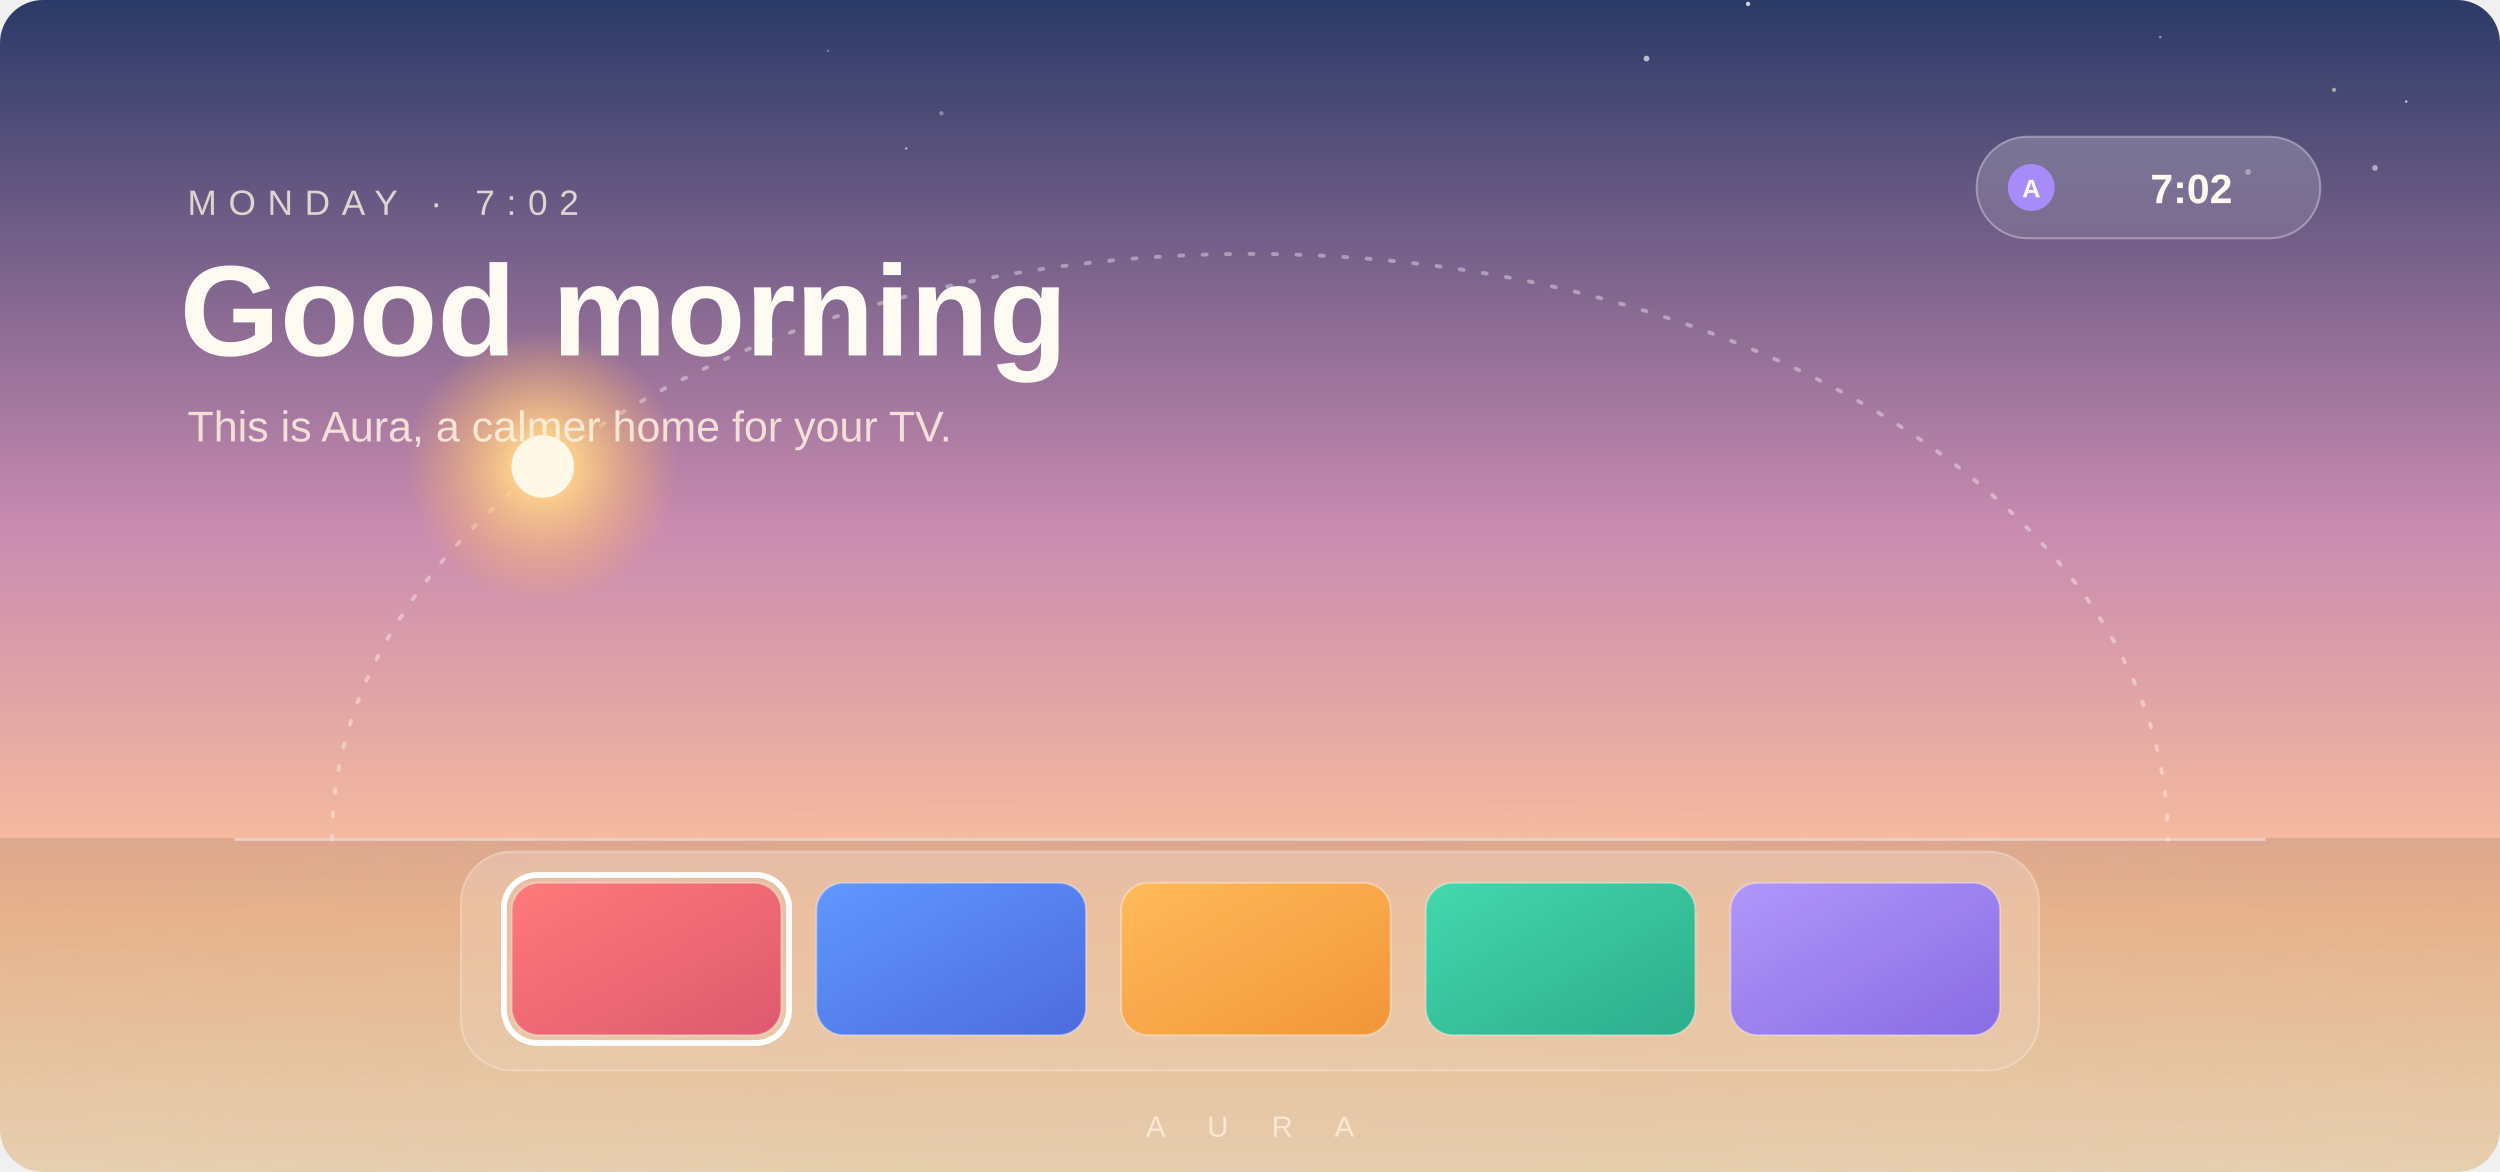
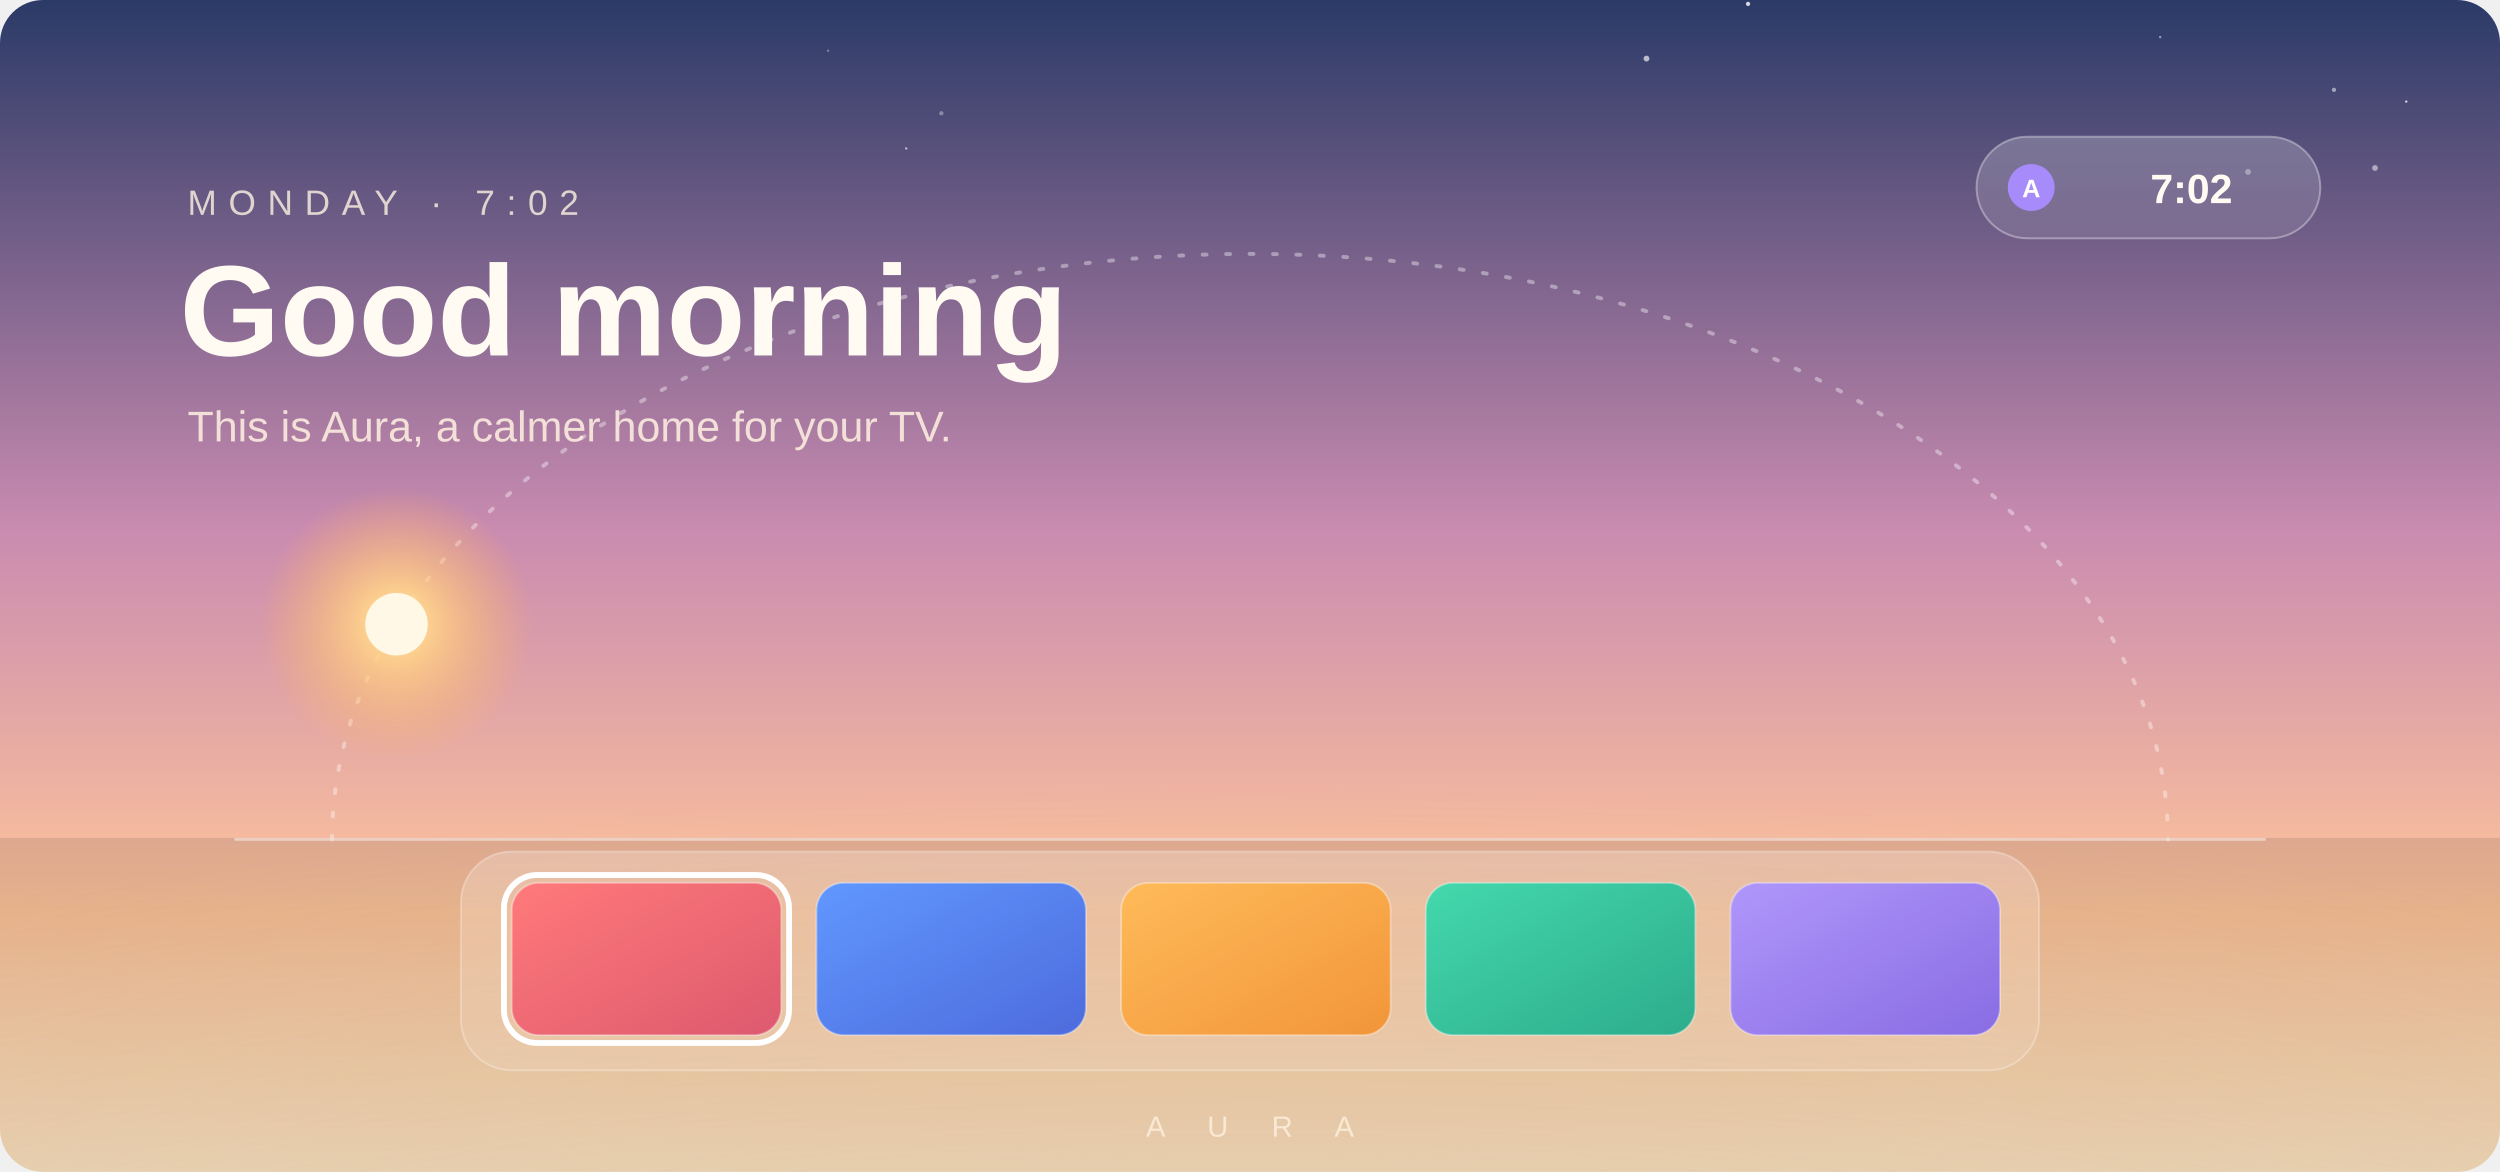
<svg xmlns="http://www.w3.org/2000/svg" viewBox="0 0 1280 600" width="1280" height="600" role="img" aria-label="Aura says Good morning: a calmer home for your TV">
  <defs>
    <linearGradient id="sky" x1="0" y1="0" x2="0" y2="1">
      <stop offset="0" stop-color="#2b3a67" />
      <stop offset=".45" stop-color="#c98bb0" />
      <stop offset=".78" stop-color="#ffc59a" />
      <stop offset="1" stop-color="#ffe7c6" />
    </linearGradient>
    <radialGradient id="halo">
      <stop offset="0" stop-color="#fff6dc" />
      <stop offset=".25" stop-color="#ffd38a" stop-opacity=".9" />
      <stop offset="1" stop-color="#ffb35c" stop-opacity="0" />
    </radialGradient>
    <radialGradient id="flood" cx=".5" cy="1" r=".8">
      <stop offset="0" stop-color="#ffd7a8" stop-opacity=".55" />
      <stop offset="1" stop-color="#ffd7a8" stop-opacity="0" />
    </radialGradient>
    <linearGradient id="glass" x1="0" y1="0" x2="0" y2="1">
      <stop offset="0" stop-color="#fff" stop-opacity=".22" />
      <stop offset="1" stop-color="#fff" stop-opacity=".08" />
    </linearGradient>
    <linearGradient id="t0" x1="0" y1="0" x2="1" y2="1">
      <stop offset="0" stop-color="#ff6b6b" />
      <stop offset="1" stop-color="#d9485f" />
    </linearGradient>
    <linearGradient id="t1" x1="0" y1="0" x2="1" y2="1">
      <stop offset="0" stop-color="#4f8cff" />
      <stop offset="1" stop-color="#3a5bd9" />
    </linearGradient>
    <linearGradient id="t2" x1="0" y1="0" x2="1" y2="1">
      <stop offset="0" stop-color="#ffb347" />
      <stop offset="1" stop-color="#f08a24" />
    </linearGradient>
    <linearGradient id="t3" x1="0" y1="0" x2="1" y2="1">
      <stop offset="0" stop-color="#2fd4a3" />
      <stop offset="1" stop-color="#16a37f" />
    </linearGradient>
    <linearGradient id="t4" x1="0" y1="0" x2="1" y2="1">
      <stop offset="0" stop-color="#a78bfa" />
      <stop offset="1" stop-color="#7c5ce0" />
    </linearGradient>
    <clipPath id="clip">
      <rect width="1280" height="600" rx="22" />
    </clipPath>
  </defs>
  <g clip-path="url(#clip)">
    <rect width="1280" height="600" fill="url(#sky)" />
    <circle cx="424" cy="26" r="0.6" fill="#fff" opacity="0.35">
      <animate attributeName="opacity" values="0.35;0.09;0.35" dur="4s" begin="0.0s" repeatCount="indefinite" />
    </circle>
    <circle cx="1195" cy="46" r="1.1" fill="#fff" opacity="0.50" />
    <circle cx="843" cy="30" r="1.5" fill="#fff" opacity="0.65">
      <animate attributeName="opacity" values="0.65;0.16;0.65" dur="6s" begin="1.2s" repeatCount="indefinite" />
    </circle>
    <circle cx="1232" cy="52" r="0.6" fill="#fff" opacity="0.80" />
    <circle cx="482" cy="58" r="1.1" fill="#fff" opacity="0.35">
      <animate attributeName="opacity" values="0.35;0.09;0.35" dur="8s" begin="2.4s" repeatCount="indefinite" />
    </circle>
    <circle cx="1216" cy="86" r="1.5" fill="#fff" opacity="0.50" />
    <circle cx="464" cy="76" r="0.6" fill="#fff" opacity="0.65">
      <animate attributeName="opacity" values="0.65;0.16;0.65" dur="5s" begin="3.6s" repeatCount="indefinite" />
    </circle>
    <circle cx="895" cy="2" r="1.1" fill="#fff" opacity="0.80" />
    <circle cx="1151" cy="88" r="1.5" fill="#fff" opacity="0.35">
      <animate attributeName="opacity" values="0.35;0.09;0.35" dur="7s" begin="0.6s" repeatCount="indefinite" />
    </circle>
    <circle cx="1106" cy="19" r="0.6" fill="#fff" opacity="0.50" />
    <ellipse cx="640" cy="600" rx="900" ry="330" fill="url(#flood)">
      <animate attributeName="opacity" values=".6;1;.6" dur="12s" repeatCount="indefinite" />
    </ellipse>
    <path d="M170 430 A470 300 0 0 1 1110 430" fill="none" stroke="#fff" stroke-opacity=".38" stroke-width="2" stroke-dasharray="2 10" stroke-linecap="round" />
-     <g transform="translate(277.9 238.8)">
-       <animateTransform attributeName="transform" type="translate" values="170.0 430.0;170.4 417.0;171.8 404.1;173.9 391.2;177.0 378.4;180.9 365.7;185.7 353.1;191.3 340.7;197.8 328.4;205.1 316.3;213.2 304.4;222.1 292.8;231.7 281.4;242.2 270.2;253.4 259.4;265.3 248.9;277.9 238.8" dur="5s" fill="freeze" calcMode="spline" keyTimes="0;0.062;0.125;0.188;0.25;0.312;0.375;0.438;0.5;0.562;0.625;0.688;0.75;0.812;0.875;0.938;1" keySplines=".3 .1 .3 1;.3 .1 .3 1;.3 .1 .3 1;.3 .1 .3 1;.3 .1 .3 1;.3 .1 .3 1;.3 .1 .3 1;.3 .1 .3 1;.3 .1 .3 1;.3 .1 .3 1;.3 .1 .3 1;.3 .1 .3 1;.3 .1 .3 1;.3 .1 .3 1;.3 .1 .3 1;.3 .1 .3 1" />
+     <g transform="translate(203.0 319.6)">
+       <animateTransform attributeName="transform" type="translate" values="170.0 430.0;170.1 422.9;170.5 415.9;171.2 408.8;172.1 401.8;173.3 394.7;174.7 387.7;176.4 380.7;178.3 373.8;180.5 366.9;183.0 360.0;185.7 353.1;188.7 346.3;191.9 339.5;195.3 332.8;199.1 326.2;203.0 319.6" dur="5s" fill="freeze" calcMode="spline" keyTimes="0;0.062;0.125;0.188;0.25;0.312;0.375;0.438;0.5;0.562;0.625;0.688;0.75;0.812;0.875;0.938;1" keySplines=".3 .1 .3 1;.3 .1 .3 1;.3 .1 .3 1;.3 .1 .3 1;.3 .1 .3 1;.3 .1 .3 1;.3 .1 .3 1;.3 .1 .3 1;.3 .1 .3 1;.3 .1 .3 1;.3 .1 .3 1;.3 .1 .3 1;.3 .1 .3 1;.3 .1 .3 1;.3 .1 .3 1;.3 .1 .3 1" />
      <circle r="70" fill="url(#halo)" />
      <circle r="16" fill="#fff8e6" />
    </g>
    <rect y="429" width="1280" height="171" fill="#000" fill-opacity=".10" />
    <rect x="120" y="429" width="1040" height="1.5" fill="#fff" fill-opacity=".45" />
    <text x="96" y="110" font-family="Segoe UI, -apple-system, BlinkMacSystemFont, Helvetica Neue, Arial, sans-serif" font-size="18" letter-spacing="6" fill="#fff2e2" fill-opacity=".8">MONDAY · 7:02</text>
    <text x="92" y="182" font-family="Segoe UI, -apple-system, BlinkMacSystemFont, Helvetica Neue, Arial, sans-serif" font-size="66" font-weight="600" fill="#fffaf2">Good morning</text>
    <text x="96" y="226" font-family="Segoe UI, -apple-system, BlinkMacSystemFont, Helvetica Neue, Arial, sans-serif" font-size="22" fill="#fff2e2" fill-opacity=".85">This is Aura, a calmer home for your TV.</text>
    <g transform="translate(1012 70)">
      <rect width="176" height="52" rx="26" fill="url(#glass)" stroke="#fff" stroke-opacity=".35" />
      <circle cx="28" cy="26" r="12" fill="#a78bfa" />
      <text x="28" y="31" text-anchor="middle" font-family="Segoe UI, -apple-system, BlinkMacSystemFont, Helvetica Neue, Arial, sans-serif" font-size="13" font-weight="700" fill="#fff">A</text>
      <text x="110" y="34" text-anchor="middle" font-family="Segoe UI, -apple-system, BlinkMacSystemFont, Helvetica Neue, Arial, sans-serif" font-size="21" font-weight="600" fill="#fffaf2">7:02</text>
    </g>
    <rect x="236" y="436" width="808" height="112" rx="26" fill="url(#glass)" stroke="#fff" stroke-opacity=".28" />
    <g>
      <animate attributeName="opacity" values="0;0;1" keyTimes="0;0.556;1" dur="1.80s" fill="freeze" />
      <animateTransform attributeName="transform" type="translate" values="0 18;0 18;0 0" keyTimes="0;0.556;1" dur="1.80s" fill="freeze" calcMode="spline" keySplines="0 0 1 1;.2 .8 .2 1" />
      <rect x="262" y="452" width="138" height="78" rx="14" fill="url(#t0)" />
      <rect x="262" y="452" width="138" height="78" rx="14" fill="#fff" fill-opacity=".10" stroke="#fff" stroke-opacity=".35" />
    </g>
    <g>
      <animate attributeName="opacity" values="0;0;1" keyTimes="0;0.592;1" dur="1.96s" fill="freeze" />
      <animateTransform attributeName="transform" type="translate" values="0 18;0 18;0 0" keyTimes="0;0.592;1" dur="1.96s" fill="freeze" calcMode="spline" keySplines="0 0 1 1;.2 .8 .2 1" />
      <rect x="418" y="452" width="138" height="78" rx="14" fill="url(#t1)" />
      <rect x="418" y="452" width="138" height="78" rx="14" fill="#fff" fill-opacity=".10" stroke="#fff" stroke-opacity=".35" />
    </g>
    <g>
      <animate attributeName="opacity" values="0;0;1" keyTimes="0;0.623;1" dur="2.12s" fill="freeze" />
      <animateTransform attributeName="transform" type="translate" values="0 18;0 18;0 0" keyTimes="0;0.623;1" dur="2.12s" fill="freeze" calcMode="spline" keySplines="0 0 1 1;.2 .8 .2 1" />
      <rect x="574" y="452" width="138" height="78" rx="14" fill="url(#t2)" />
      <rect x="574" y="452" width="138" height="78" rx="14" fill="#fff" fill-opacity=".10" stroke="#fff" stroke-opacity=".35" />
    </g>
    <g>
      <animate attributeName="opacity" values="0;0;1" keyTimes="0;0.649;1" dur="2.28s" fill="freeze" />
      <animateTransform attributeName="transform" type="translate" values="0 18;0 18;0 0" keyTimes="0;0.649;1" dur="2.28s" fill="freeze" calcMode="spline" keySplines="0 0 1 1;.2 .8 .2 1" />
      <rect x="730" y="452" width="138" height="78" rx="14" fill="url(#t3)" />
      <rect x="730" y="452" width="138" height="78" rx="14" fill="#fff" fill-opacity=".10" stroke="#fff" stroke-opacity=".35" />
    </g>
    <g>
      <animate attributeName="opacity" values="0;0;1" keyTimes="0;0.672;1" dur="2.44s" fill="freeze" />
      <animateTransform attributeName="transform" type="translate" values="0 18;0 18;0 0" keyTimes="0;0.672;1" dur="2.44s" fill="freeze" calcMode="spline" keySplines="0 0 1 1;.2 .8 .2 1" />
      <rect x="886" y="452" width="138" height="78" rx="14" fill="url(#t4)" />
      <rect x="886" y="452" width="138" height="78" rx="14" fill="#fff" fill-opacity=".10" stroke="#fff" stroke-opacity=".35" />
    </g>
    <rect x="258" y="448" width="146" height="86" rx="17" fill="none" stroke="#fff" stroke-width="3">
      <animate attributeName="opacity" values="0;0;1" keyTimes="0;.85;1" dur="2.6s" fill="freeze" />
      <animate attributeName="x" values="258;414;570;414;258" keyTimes="0;.25;.5;.75;1" begin="3s" dur="12s" repeatCount="indefinite" calcMode="spline" keySplines=".4 0 .2 1;.4 0 .2 1;.4 0 .2 1;.4 0 .2 1" />
    </rect>
    <text x="640" y="582" text-anchor="middle" font-family="Segoe UI, -apple-system, BlinkMacSystemFont, Helvetica Neue, Arial, sans-serif" font-size="15" letter-spacing="9" fill="#fff2e2" fill-opacity=".75">A U R A</text>
  </g>
</svg>
